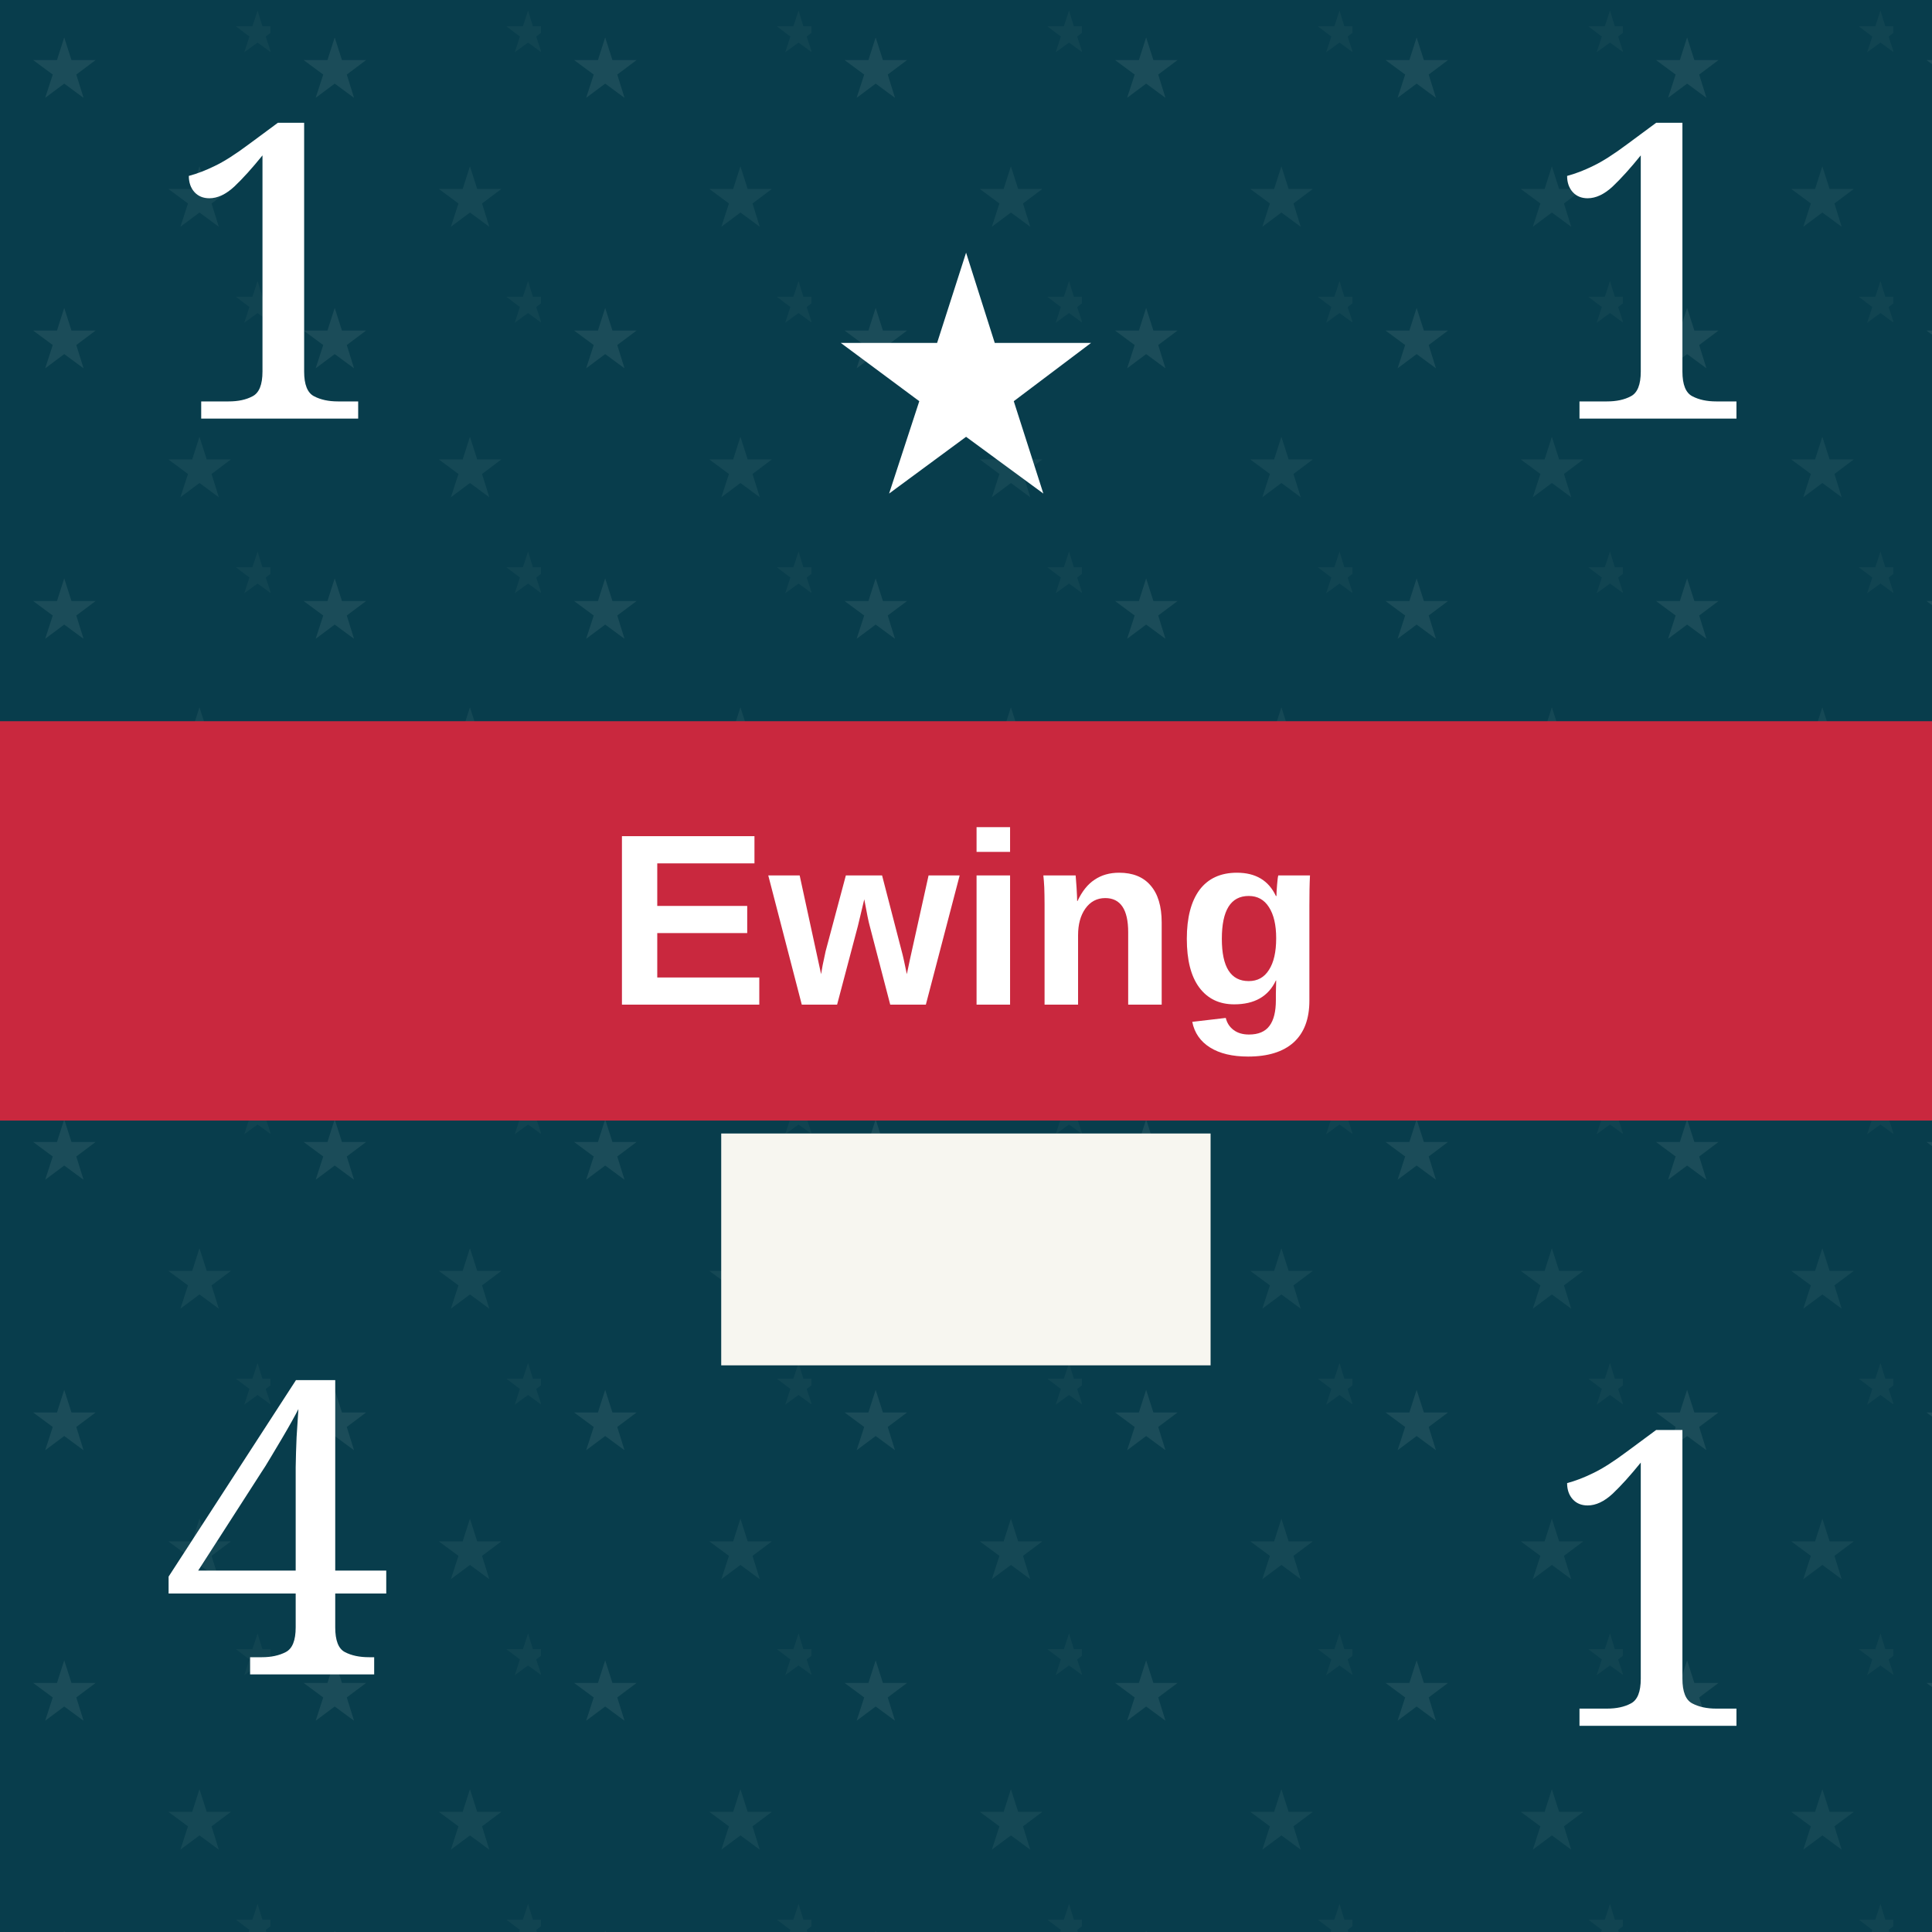
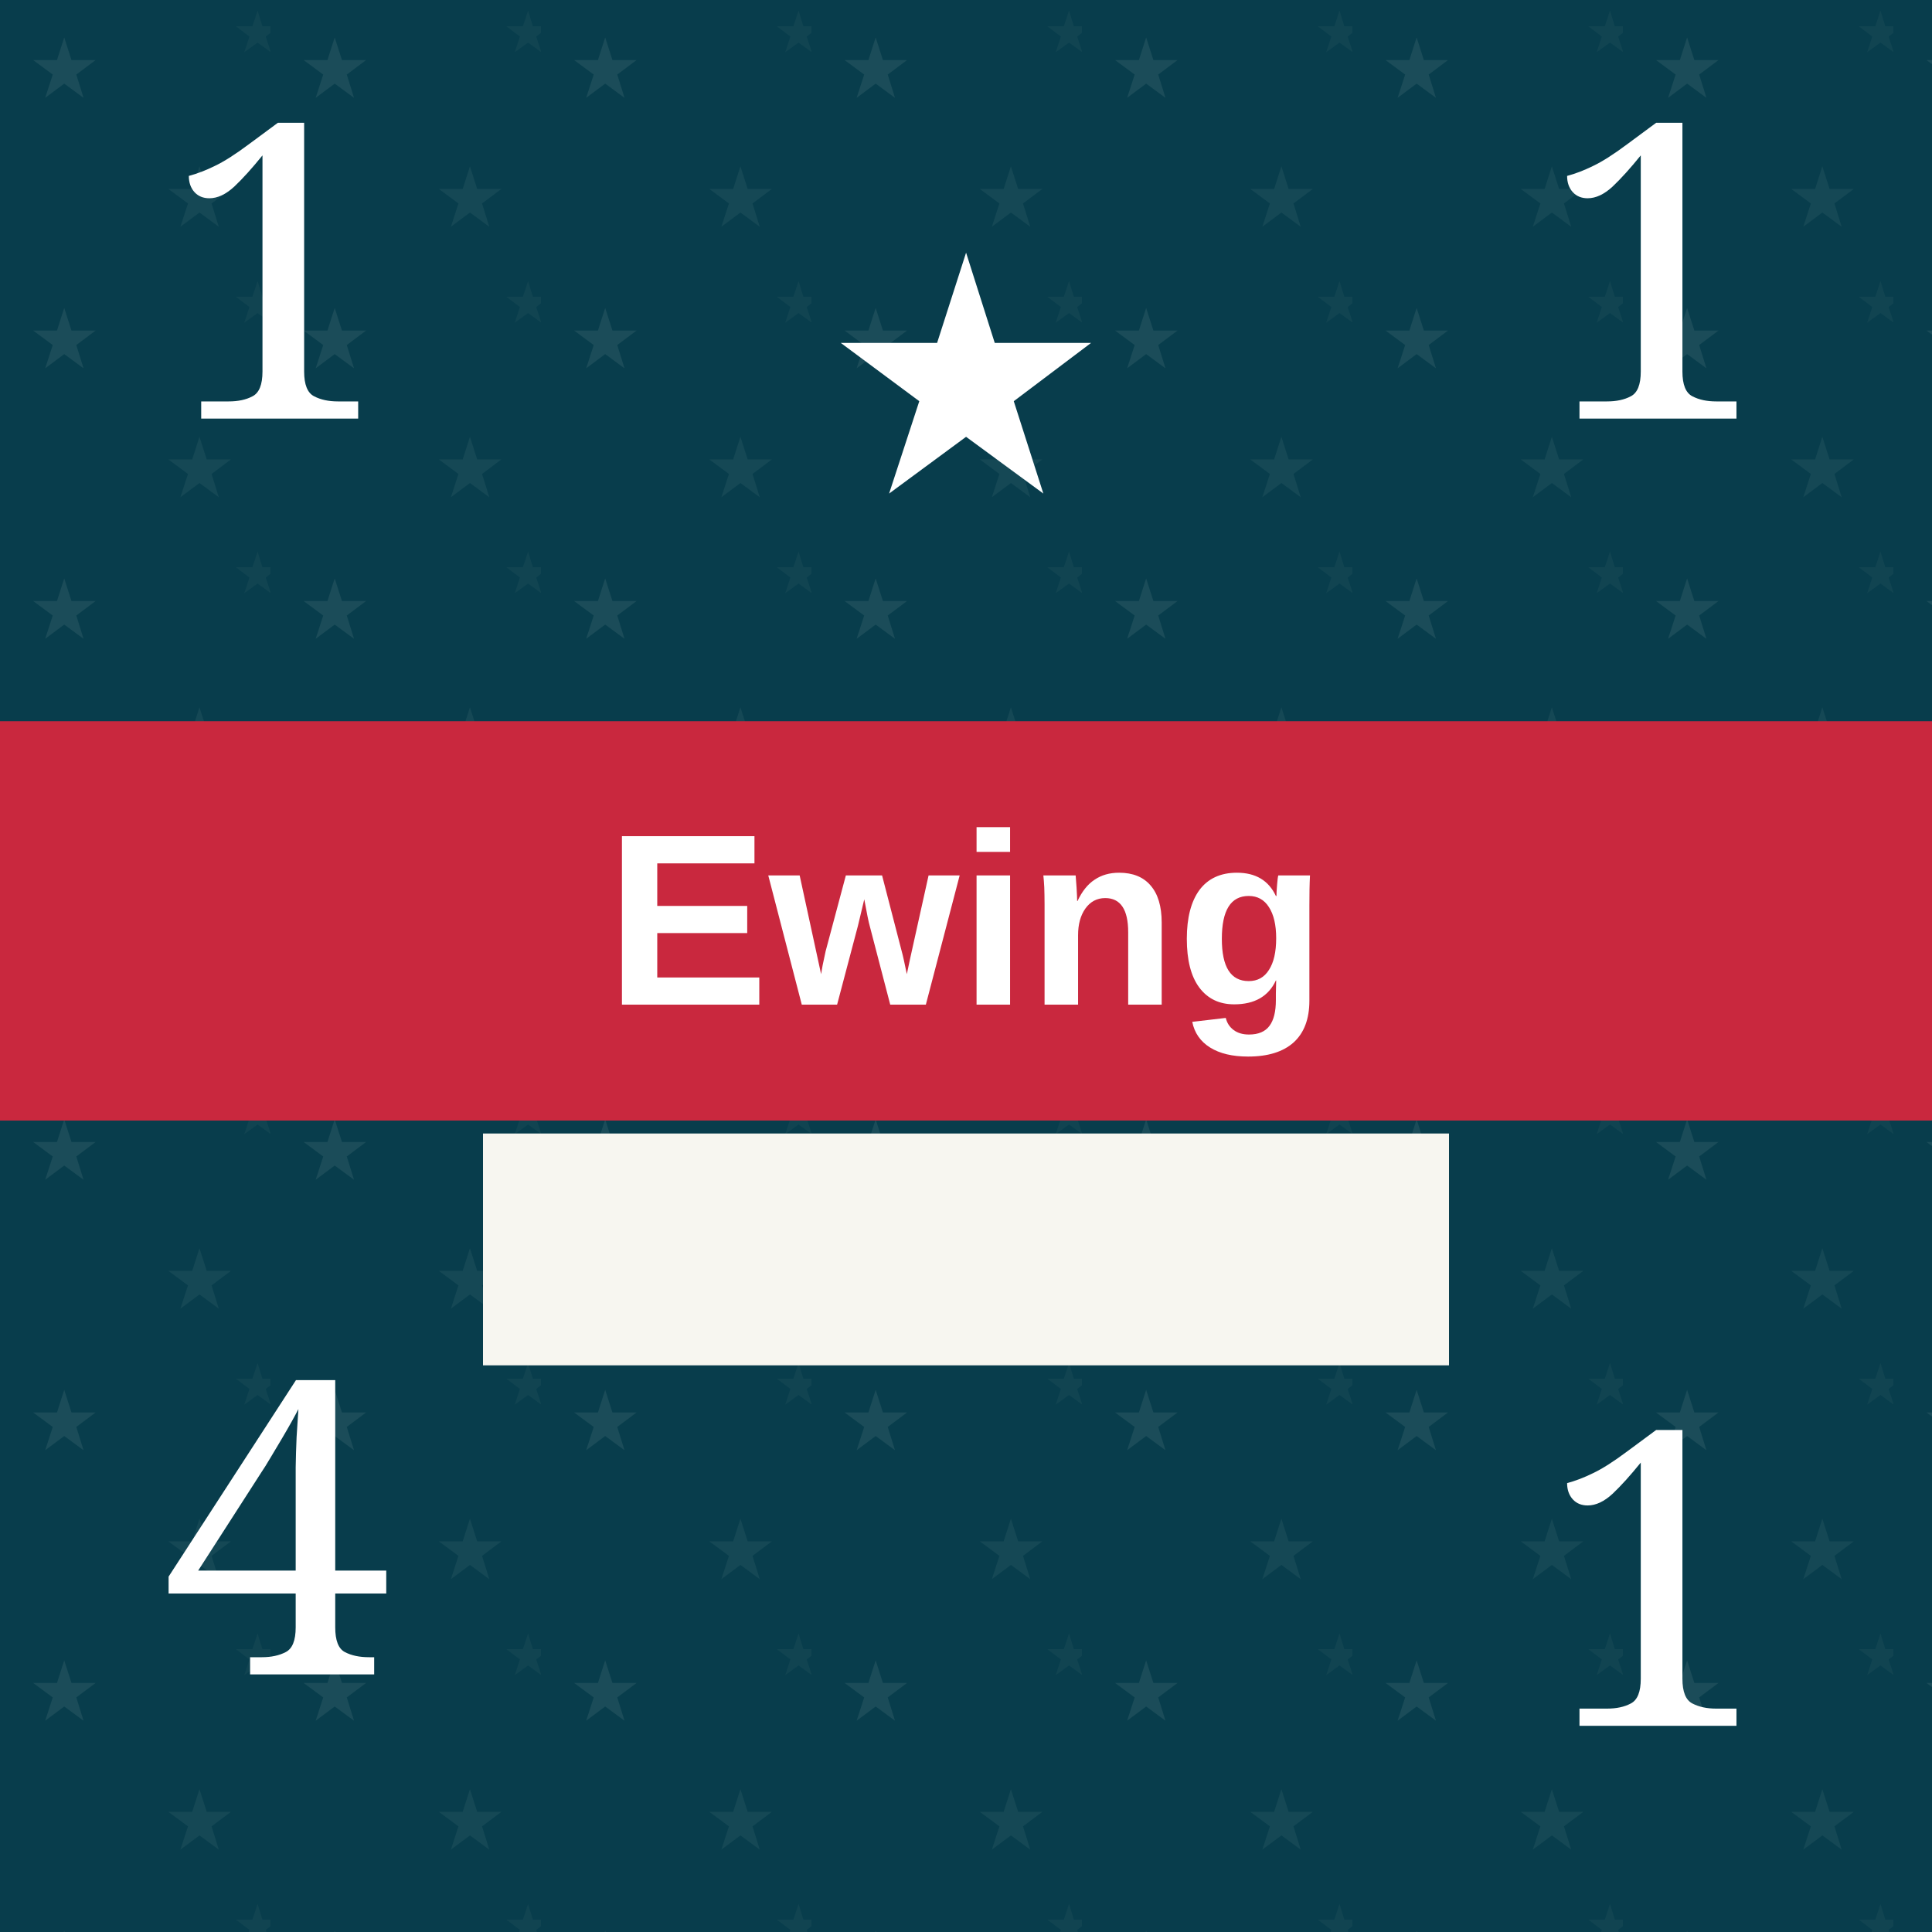
<svg xmlns="http://www.w3.org/2000/svg" viewBox="0 0 100 100" role="img" aria-labelledby="title desc">
  <defs>
    <pattern id="blueTexture" width="6" height="6" patternUnits="userSpaceOnUse">
      <rect width="6" height="6" fill="#083d4c" />
      <path d="M0 1H6 M0 4H6" stroke="#b7d0c6" stroke-opacity=".11" stroke-width="0.33" />
      <path d="M1.67 0V6 M4.67 0V6" stroke="#d3e0d2" stroke-opacity=".08" stroke-width="0.33" />
    </pattern>
    <pattern id="americanLeaderTexture" width="14" height="14" patternUnits="userSpaceOnUse">
      <rect width="14" height="14" fill="#083d4c" />
      <text x="3.33" y="5" fill="#b7d0c6" fill-opacity=".11" font-family="Georgia, serif" font-size="4.33" text-anchor="middle">★</text>
      <text x="10.33" y="11.67" fill="#b7d0c6" fill-opacity=".08" font-family="Georgia, serif" font-size="4.33" text-anchor="middle">★</text>
      <text x="13.33" y="2.67" fill="#b7d0c6" fill-opacity=".05" font-family="Georgia, serif" font-size="3" text-anchor="middle">★</text>
    </pattern>
    <pattern id="redTexture" width="8" height="8" patternUnits="userSpaceOnUse">
      <rect width="8" height="8" fill="#d94234" />
      <path d="M0 0L8 8M8 0L0 8" stroke="#ffc0a4" stroke-opacity=".14" stroke-width="0.67" />
      <path d="M2 0V8M6 0V8" stroke="#831e22" stroke-opacity=".14" stroke-width="0.67" />
    </pattern>
    <pattern id="blackTexture" width="4" height="4" patternUnits="userSpaceOnUse" patternTransform="rotate(35)">
      <rect width="4" height="4" fill="#101214" />
      <path d="M0 0.67H4" stroke="#6a6a6a" stroke-opacity=".35" stroke-width="0.33" />
    </pattern>
    <filter id="shadow" x="-15%" y="-15%" width="130%" height="130%">
      <feDropShadow dx="0" dy="0.67" stdDeviation="0.67" flood-opacity=".38" />
    </filter>
  </defs>
  <rect width="100" height="100" fill="url(#americanLeaderTexture)" />
  <text x="14.33" y="21.67" fill="#fff" font-family="Georgia, serif" font-size="21.33" text-anchor="middle">1</text>
  <text x="50" y="25.33" fill="#fff" font-family="Georgia, serif" font-size="17.33" text-anchor="middle">★</text>
  <text x="85.67" y="21.67" fill="#fff" font-family="Georgia, serif" font-size="21.33" text-anchor="middle">1</text>
  <rect y="37.33" width="100" height="20.67" fill="#c9283e" />
  <text x="50" y="52" fill="#fff" font-family="Arial, sans-serif" font-size="12.67" font-weight="bold" text-anchor="middle">Ewing</text>
-   <rect x="37.33" y="58.67" width="25.33" height="12" fill="#f7f6f0" />
+   <rect x="25" y="58.67" width="50" height="12" fill="#f7f6f0" />
  <text x="14.33" y="86.67" fill="#fff" font-family="Georgia, serif" font-size="21.33" text-anchor="middle">4</text>
  <text x="85.67" y="89.33" fill="#fff" font-family="Georgia, serif" font-size="21.33" text-anchor="middle">1</text>
</svg>
